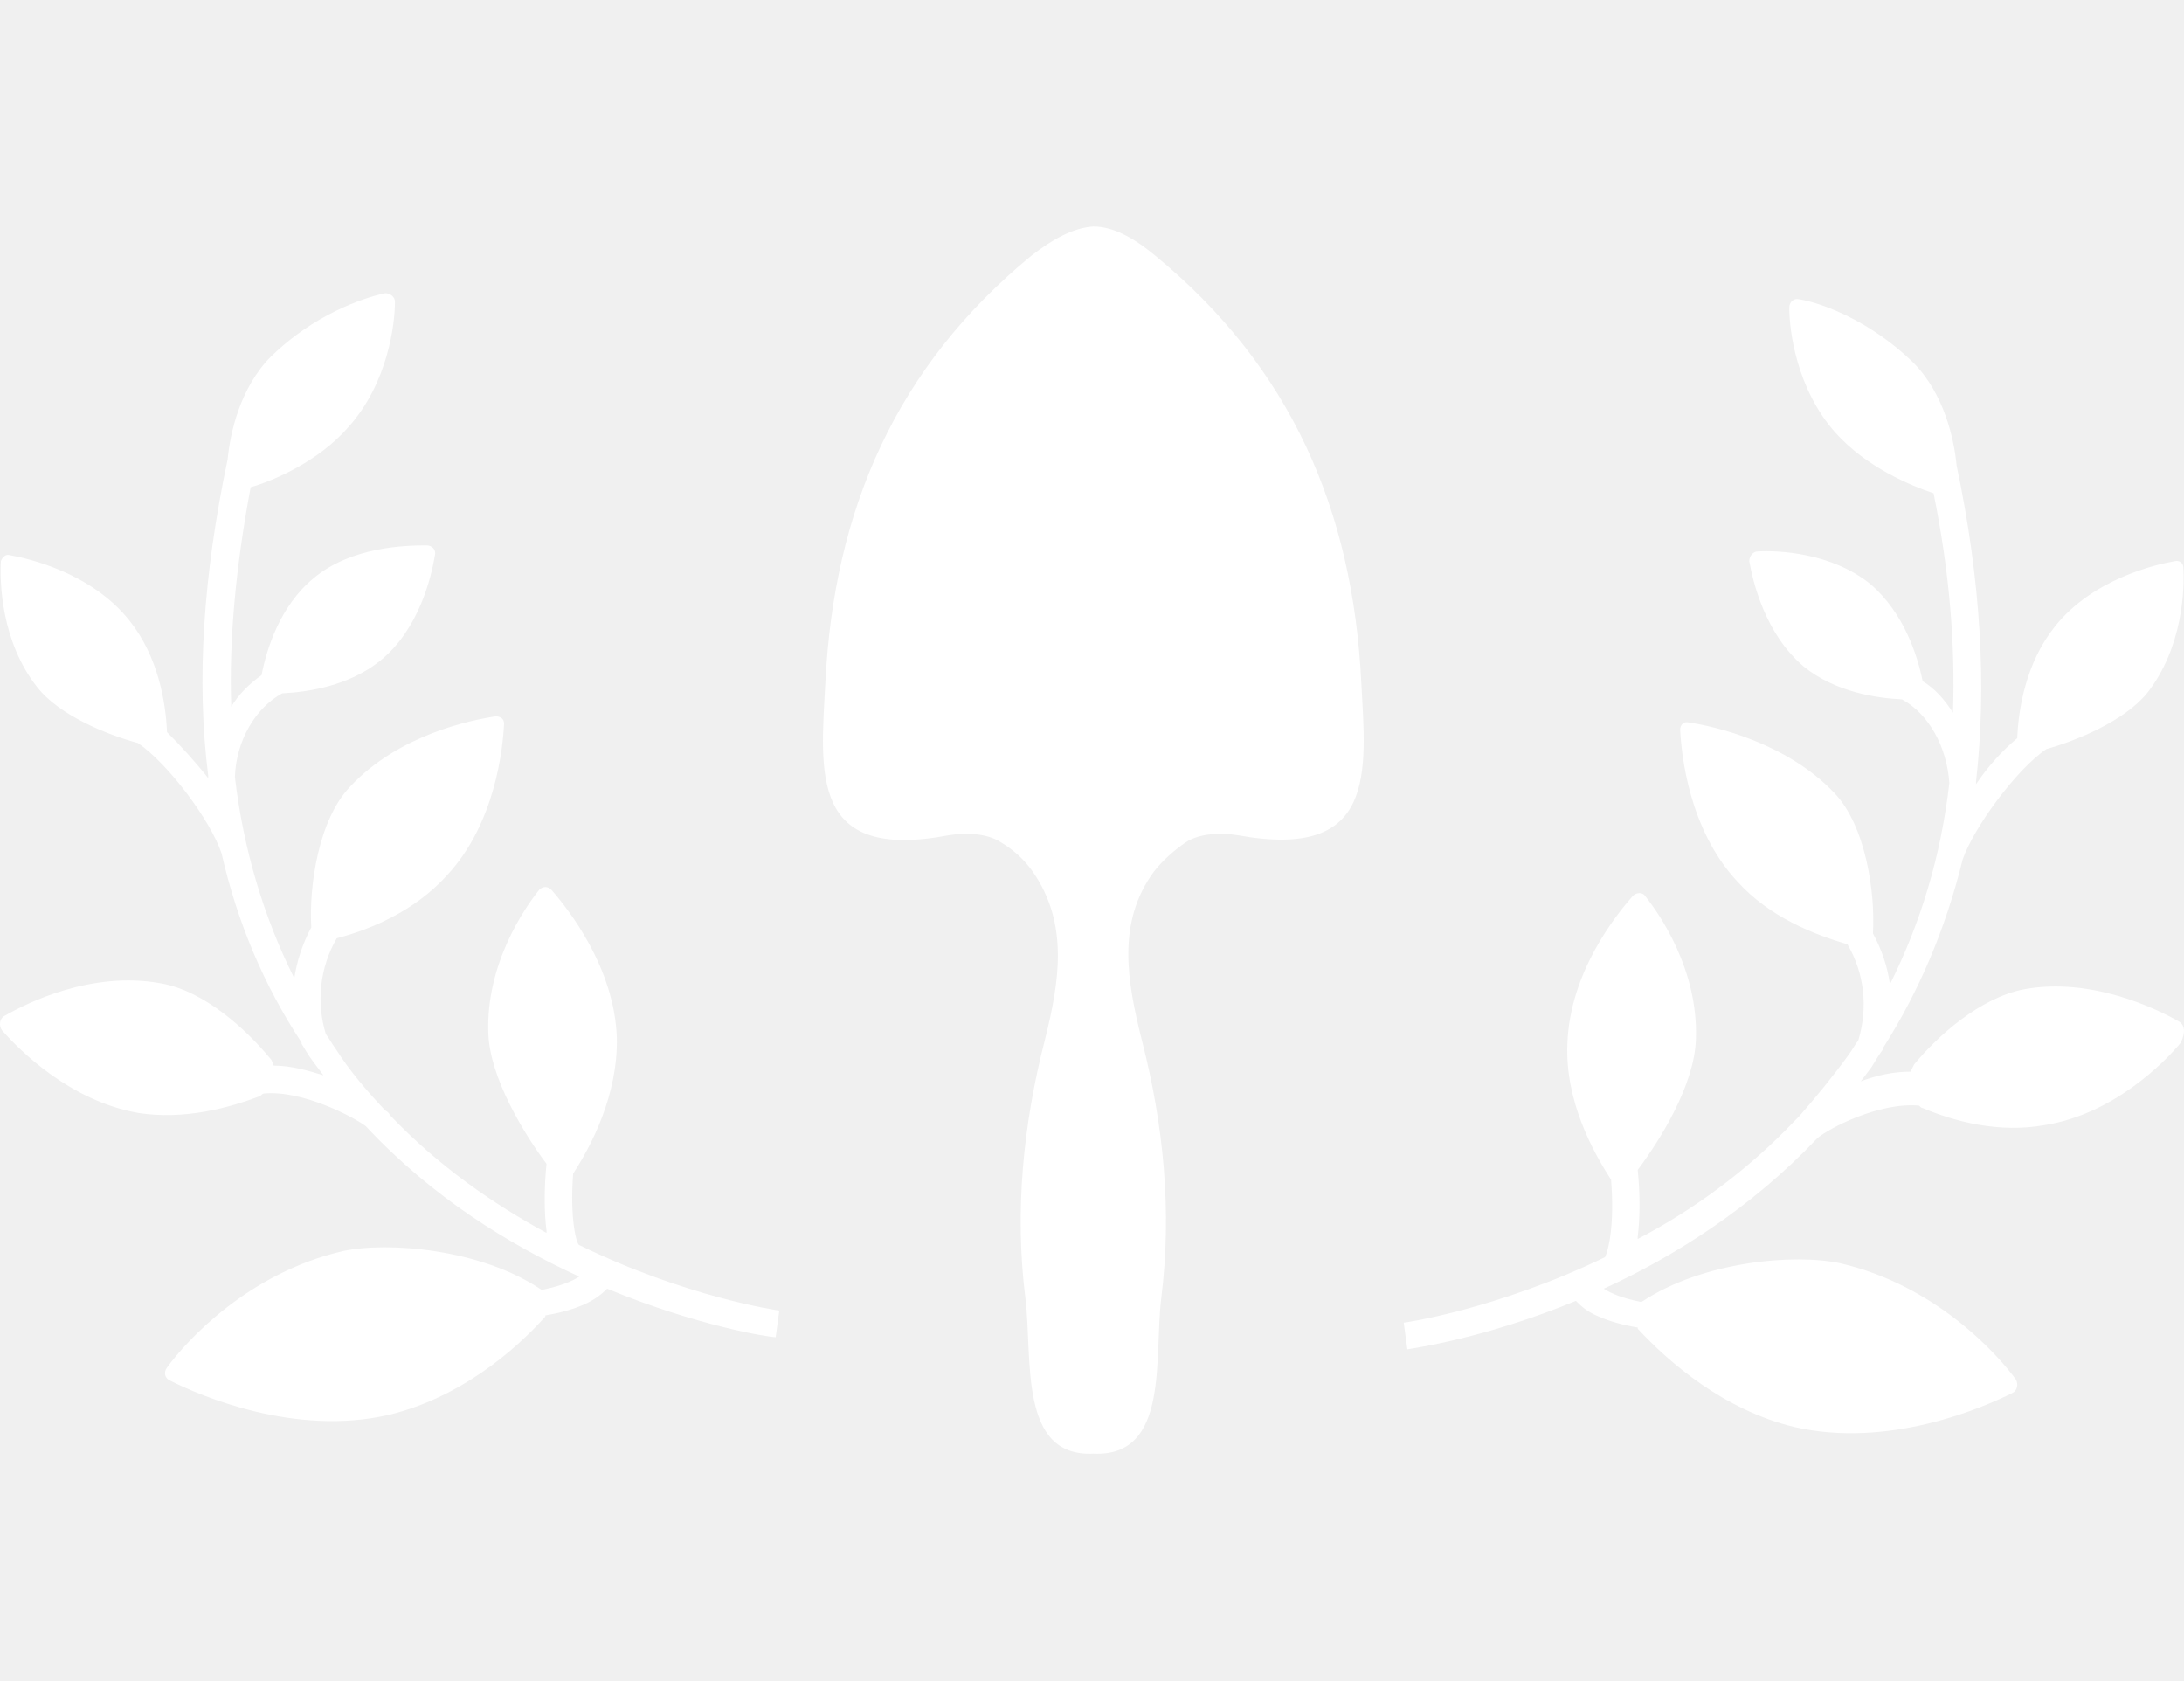
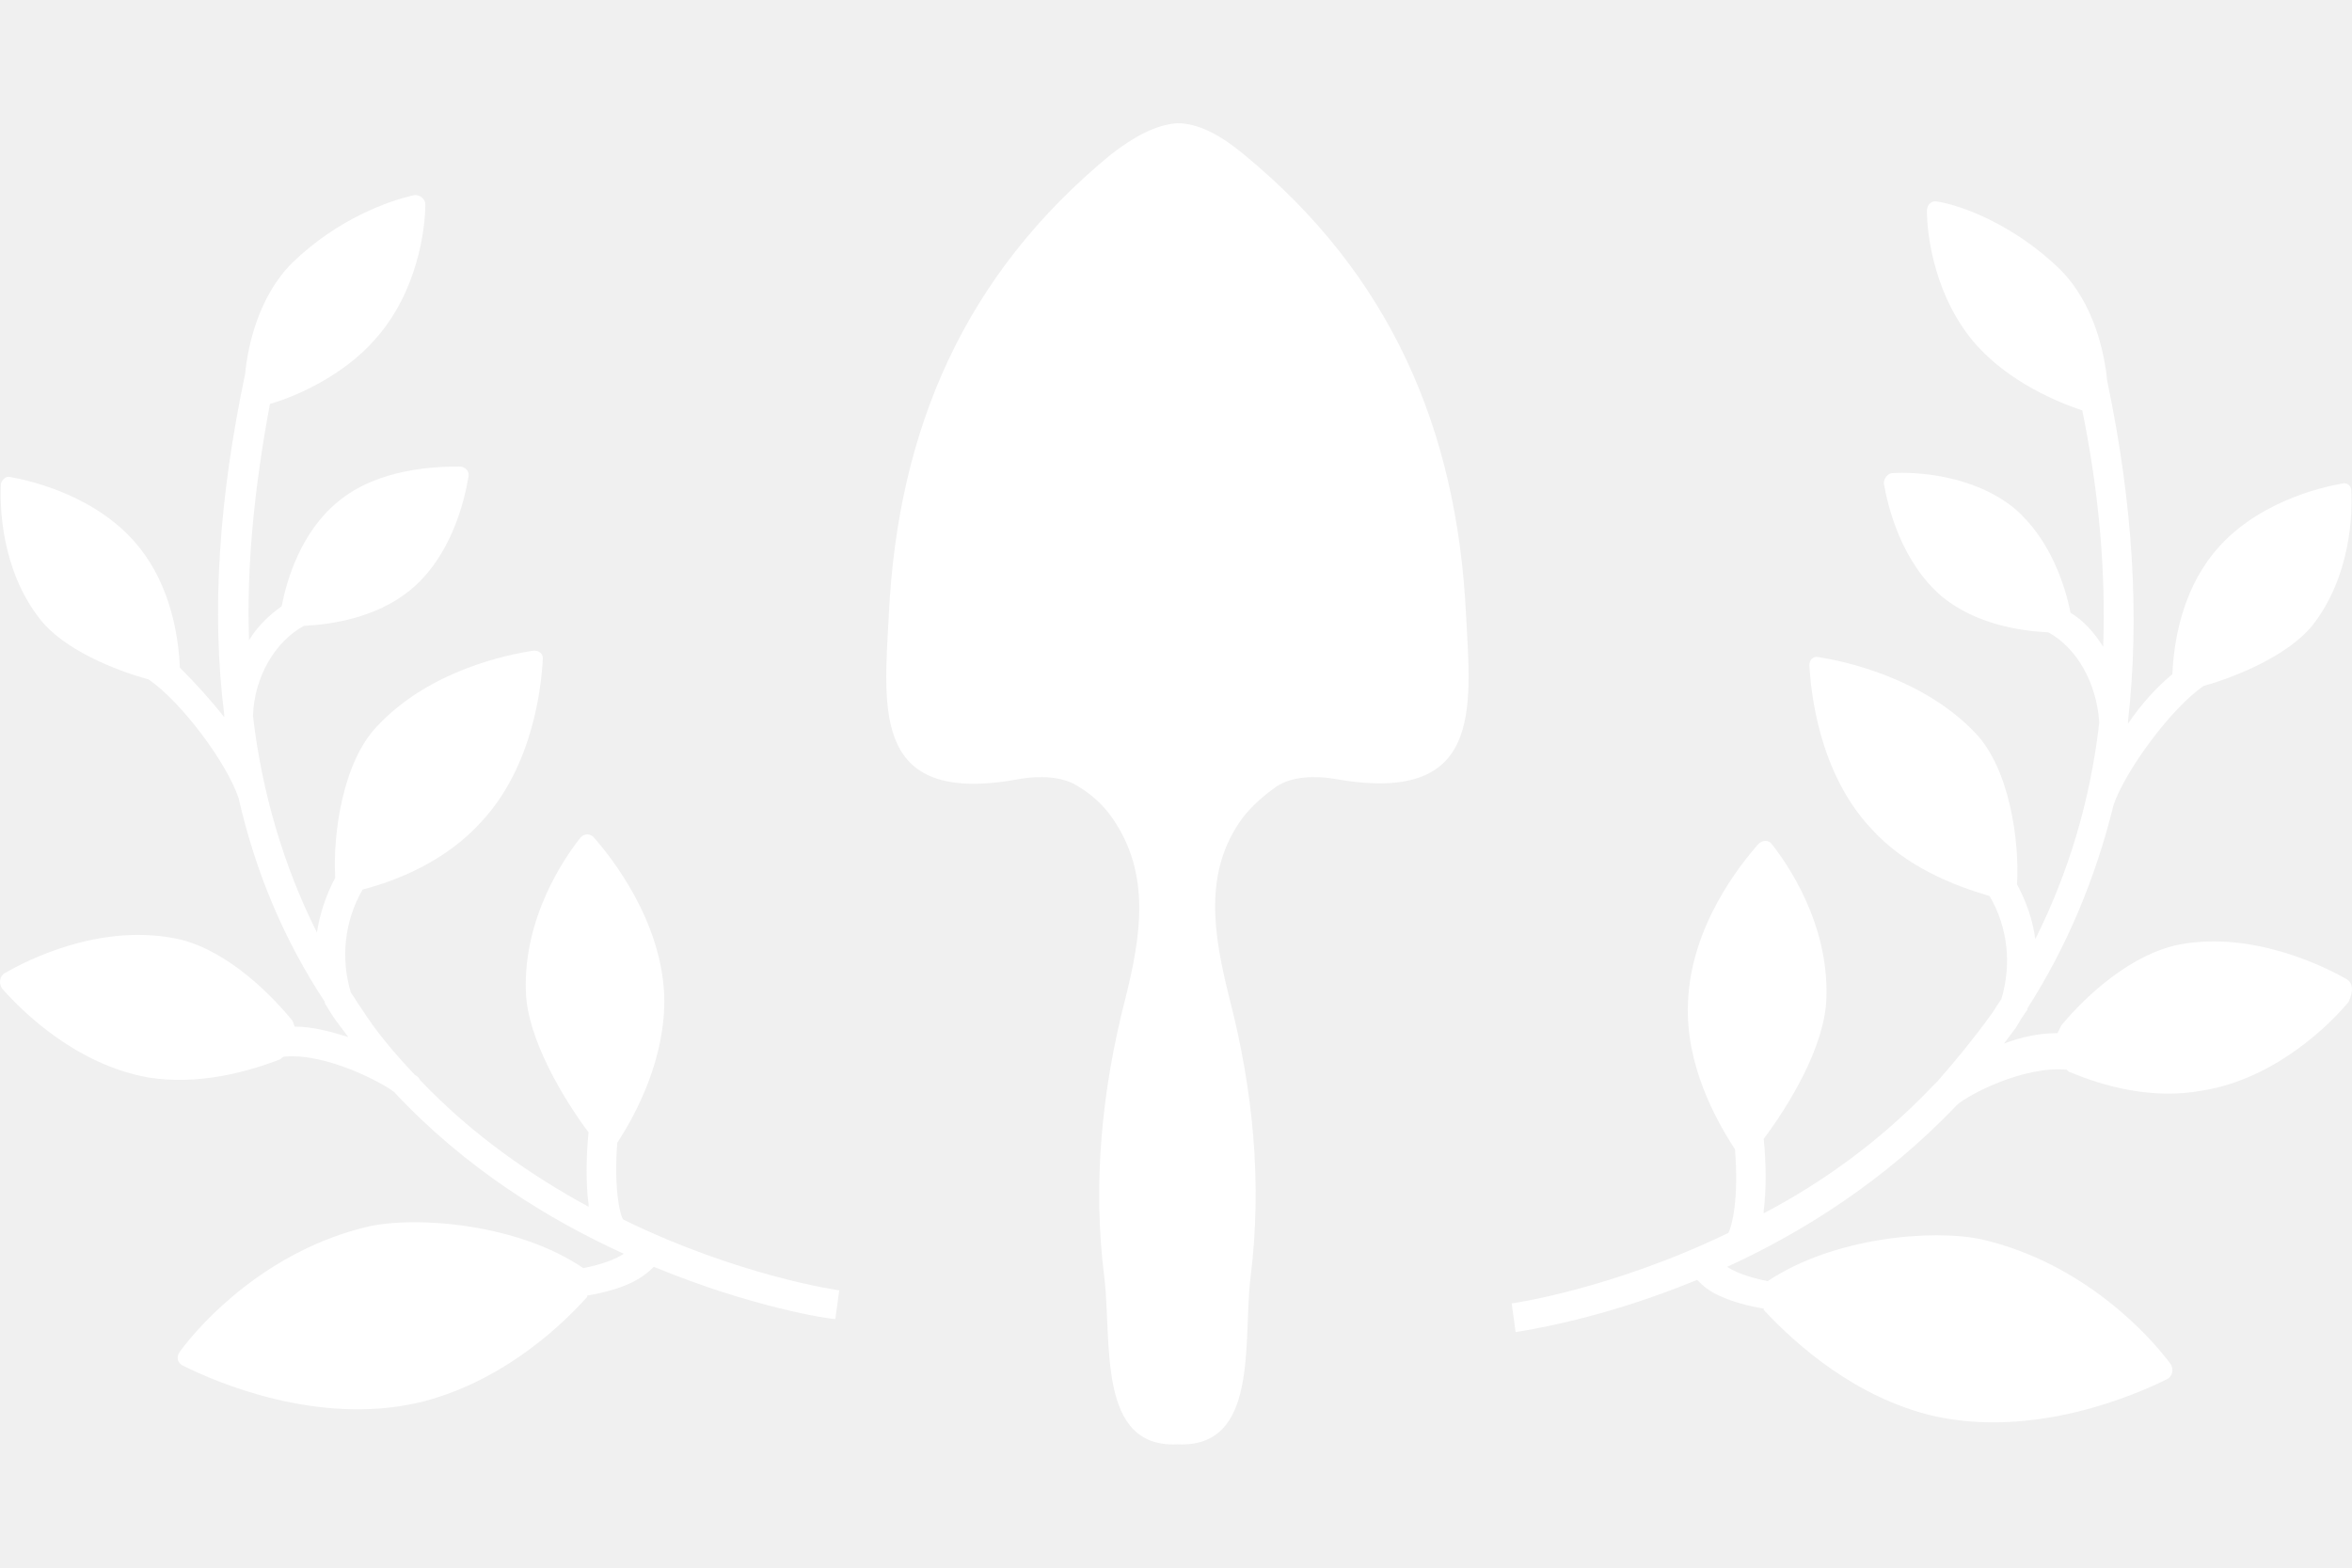
- <svg xmlns="http://www.w3.org/2000/svg" preserveAspectRatio="xMidYMid meet" data-bbox="10.326 50.3 180.129 101.208" fill="#FFF" width="260" height="200" viewBox="10.326 50.3 180.129 101.208" role="presentation" aria-hidden="true">
+ <svg xmlns="http://www.w3.org/2000/svg" preserveAspectRatio="xMidYMid meet" data-bbox="10.326 50.3 180.129 101.208" fill="#FFF" width="150" height="100" viewBox="10.326 50.3 180.129 101.208" role="presentation" aria-hidden="true">
  <g>
    <path d="M105.6 52.7c-1.8-1.5-3.5-2.4-5.1-2.4-1.6.1-3.3 1-5.1 2.4-11.2 9.2-16.3 21-17 35.2-.4 7.5-1.3 14.8 10.2 12.6 1.3-.2 3.1-.2 4.3.6 1 .6 1.9 1.4 2.6 2.4 3 4.3 2.2 9.1 1 13.9-1.8 7-2.5 14.2-1.6 21.3.6 4.9-.6 13.1 5.6 12.8 6.3.3 5-7.9 5.6-12.8.9-7.2.2-14.3-1.6-21.3-1.2-4.8-2.1-9.7 1-13.9.7-.9 1.6-1.7 2.6-2.4 1.2-.8 3-.8 4.3-.6 11.5 2.1 10.6-5.2 10.2-12.6-.7-14.2-5.8-26-17-35.2z" />
    <path d="M57.6 128.4c1.5-2.3 3.7-6.5 3.6-11.2-.2-5.8-4-10.6-5.4-12.2-.3-.3-.7-.3-1 0-1.2 1.5-4.4 6.1-4.2 11.8.1 3.7 3 8.4 4.8 10.8-.2 2-.2 4 0 5.5v.2c-4.4-2.4-8.9-5.5-12.9-9.7-.1-.2-.2-.3-.4-.4-1.5-1.6-2.9-3.2-4.1-5.1-.3-.4-.5-.8-.8-1.2-.8-2.6-.5-5.5.9-7.9 2.7-.7 6.4-2.2 9.1-5.2 4-4.3 4.6-10.5 4.7-12.5 0-.4-.3-.6-.7-.6-2 .3-8 1.5-12 5.8-2.6 2.7-3.4 8.2-3.2 11.6-.7 1.3-1.2 2.8-1.4 4.2-2.5-5-4.2-10.6-4.9-16.6.1-3 1.7-5.7 3.9-6.9 2.1-.1 5.5-.6 8.1-2.7 3.2-2.6 4.2-6.9 4.5-8.7.1-.4-.2-.8-.7-.8-1.7 0-6.2.1-9.3 2.7-2.8 2.3-3.9 5.9-4.3 8-1 .7-1.9 1.6-2.5 2.6-.2-5.6.4-11.7 1.6-18.1 1.8-.5 5.6-2.1 8.1-5 3.2-3.6 3.8-8.4 3.8-10.3 0-.4-.4-.7-.8-.7-1.9.4-5.9 1.8-9.4 5.2-2.6 2.6-3.4 6.4-3.6 8.5-2 9.5-2.6 18.2-1.6 26.1v.2c-1.1-1.4-2.3-2.7-3.4-3.8-.1-2.4-.7-6.2-3.1-9.2-3.1-3.9-8.2-5.1-9.9-5.4-.3-.1-.6.2-.7.5-.1 1.7 0 6.6 3 10.4 1.8 2.3 5.7 3.9 8.3 4.6 2.5 1.7 6 6.4 6.9 9.1 1.3 5.7 3.5 10.9 6.6 15.6v.1c.3.5.6 1 .9 1.4l.9 1.2c-1.3-.4-2.7-.8-4.1-.8-.1-.2-.1-.4-.3-.6-1.9-2.3-5.4-5.6-9.1-6.2-5.6-1-10.9 1.6-12.8 2.7-.4.2-.5.8-.2 1.2 1.5 1.7 5.6 5.8 11.2 6.8 3.8.6 7.5-.4 10.1-1.4.1-.1.2-.2.3-.2 3.2-.3 7.5 2 8.4 2.7 5.5 5.9 11.9 9.8 17.6 12.4-.6.4-1.6.8-3.1 1.1-5-3.4-12.7-4-16.4-3.2-7.8 1.8-12.9 7.4-14.5 9.6-.3.4-.2.9.3 1.1 2.4 1.2 10.2 4.6 18 2.8 5.8-1.4 10.3-5.2 12.9-8.1v-.1c1.2-.2 2.3-.5 3.2-.9.9-.4 1.5-.9 1.9-1.3 7.5 3.1 13.4 4 13.9 4l.3-2.2c-.1 0-7.7-1.1-16.5-5.4-.2 0-.8-2.1-.5-5.9z" />
    <path d="M190.1 115.9c-1.9-1.1-7.3-3.7-12.8-2.7-3.7.7-7.2 3.9-9.1 6.2l-.3.6c-1.4 0-2.8.3-4.1.8l.9-1.2c.3-.5.6-1 .9-1.4v-.1c3-4.7 5.2-9.9 6.6-15.6.9-2.6 4.4-7.4 6.9-9.1 2.5-.7 6.4-2.3 8.3-4.6 3-3.8 3.1-8.7 3-10.4 0-.3-.3-.6-.7-.5-1.7.3-6.8 1.5-9.9 5.4-2.4 3-3 6.8-3.1 9.2-1.2 1-2.4 2.3-3.4 3.8v-.2c.9-7.9.4-16.6-1.6-26.1-.2-2.1-1-5.9-3.6-8.5-3.5-3.4-7.5-4.9-9.4-5.2-.4-.1-.8.2-.8.7 0 1.9.6 6.7 3.8 10.3 2.6 2.9 6.3 4.4 8.1 5 1.3 6.4 1.8 12.4 1.6 18.1-.7-1.1-1.5-2-2.5-2.6-.4-2-1.5-5.6-4.3-8-3.2-2.6-7.6-2.8-9.3-2.7-.4 0-.7.4-.7.8.3 1.7 1.3 6 4.5 8.7 2.6 2.1 6 2.6 8.1 2.7 2.2 1.2 3.7 3.9 3.9 6.9-.7 6.1-2.4 11.6-4.9 16.6-.2-1.5-.7-2.9-1.4-4.2.2-3.4-.6-8.9-3.2-11.6-4-4.2-10-5.5-12-5.8-.4-.1-.7.2-.7.6.1 2 .7 8.2 4.7 12.5 2.7 3 6.4 4.4 9.1 5.2 1.4 2.4 1.7 5.2.9 7.9-.3.4-.5.8-.8 1.2-1.3 1.8-2.7 3.5-4.1 5.1l-.4.4c-4 4.2-8.5 7.4-12.9 9.7v-.2c.2-1.6.2-3.5 0-5.5 1.8-2.4 4.7-7 4.8-10.8.2-5.7-3-10.3-4.2-11.8-.2-.3-.7-.3-1 0-1.4 1.6-5.2 6.3-5.4 12.2-.2 4.7 2.1 8.9 3.6 11.2.3 3.7-.2 5.8-.5 6.4-8.9 4.3-16.5 5.4-16.6 5.4l.3 2.2c.5-.1 6.4-.9 13.9-4 .4.4.9.9 1.9 1.3.9.4 2 .7 3.2.9v.1c2.6 2.8 7.1 6.7 12.9 8.1 7.8 1.8 15.6-1.6 18-2.8.4-.2.5-.7.3-1.1-1.6-2.2-6.7-7.8-14.5-9.6-3.7-.8-11.3-.2-16.4 3.2-1.5-.3-2.5-.7-3.1-1.1 5.7-2.6 12.1-6.6 17.6-12.4.9-.8 5.1-3 8.4-2.7.1.1.2.2.3.2 2.6 1.1 6.3 2.1 10.1 1.4 5.6-.9 9.8-5.1 11.2-6.8.4-.9.3-1.4-.1-1.7z" />
  </g>
</svg>
